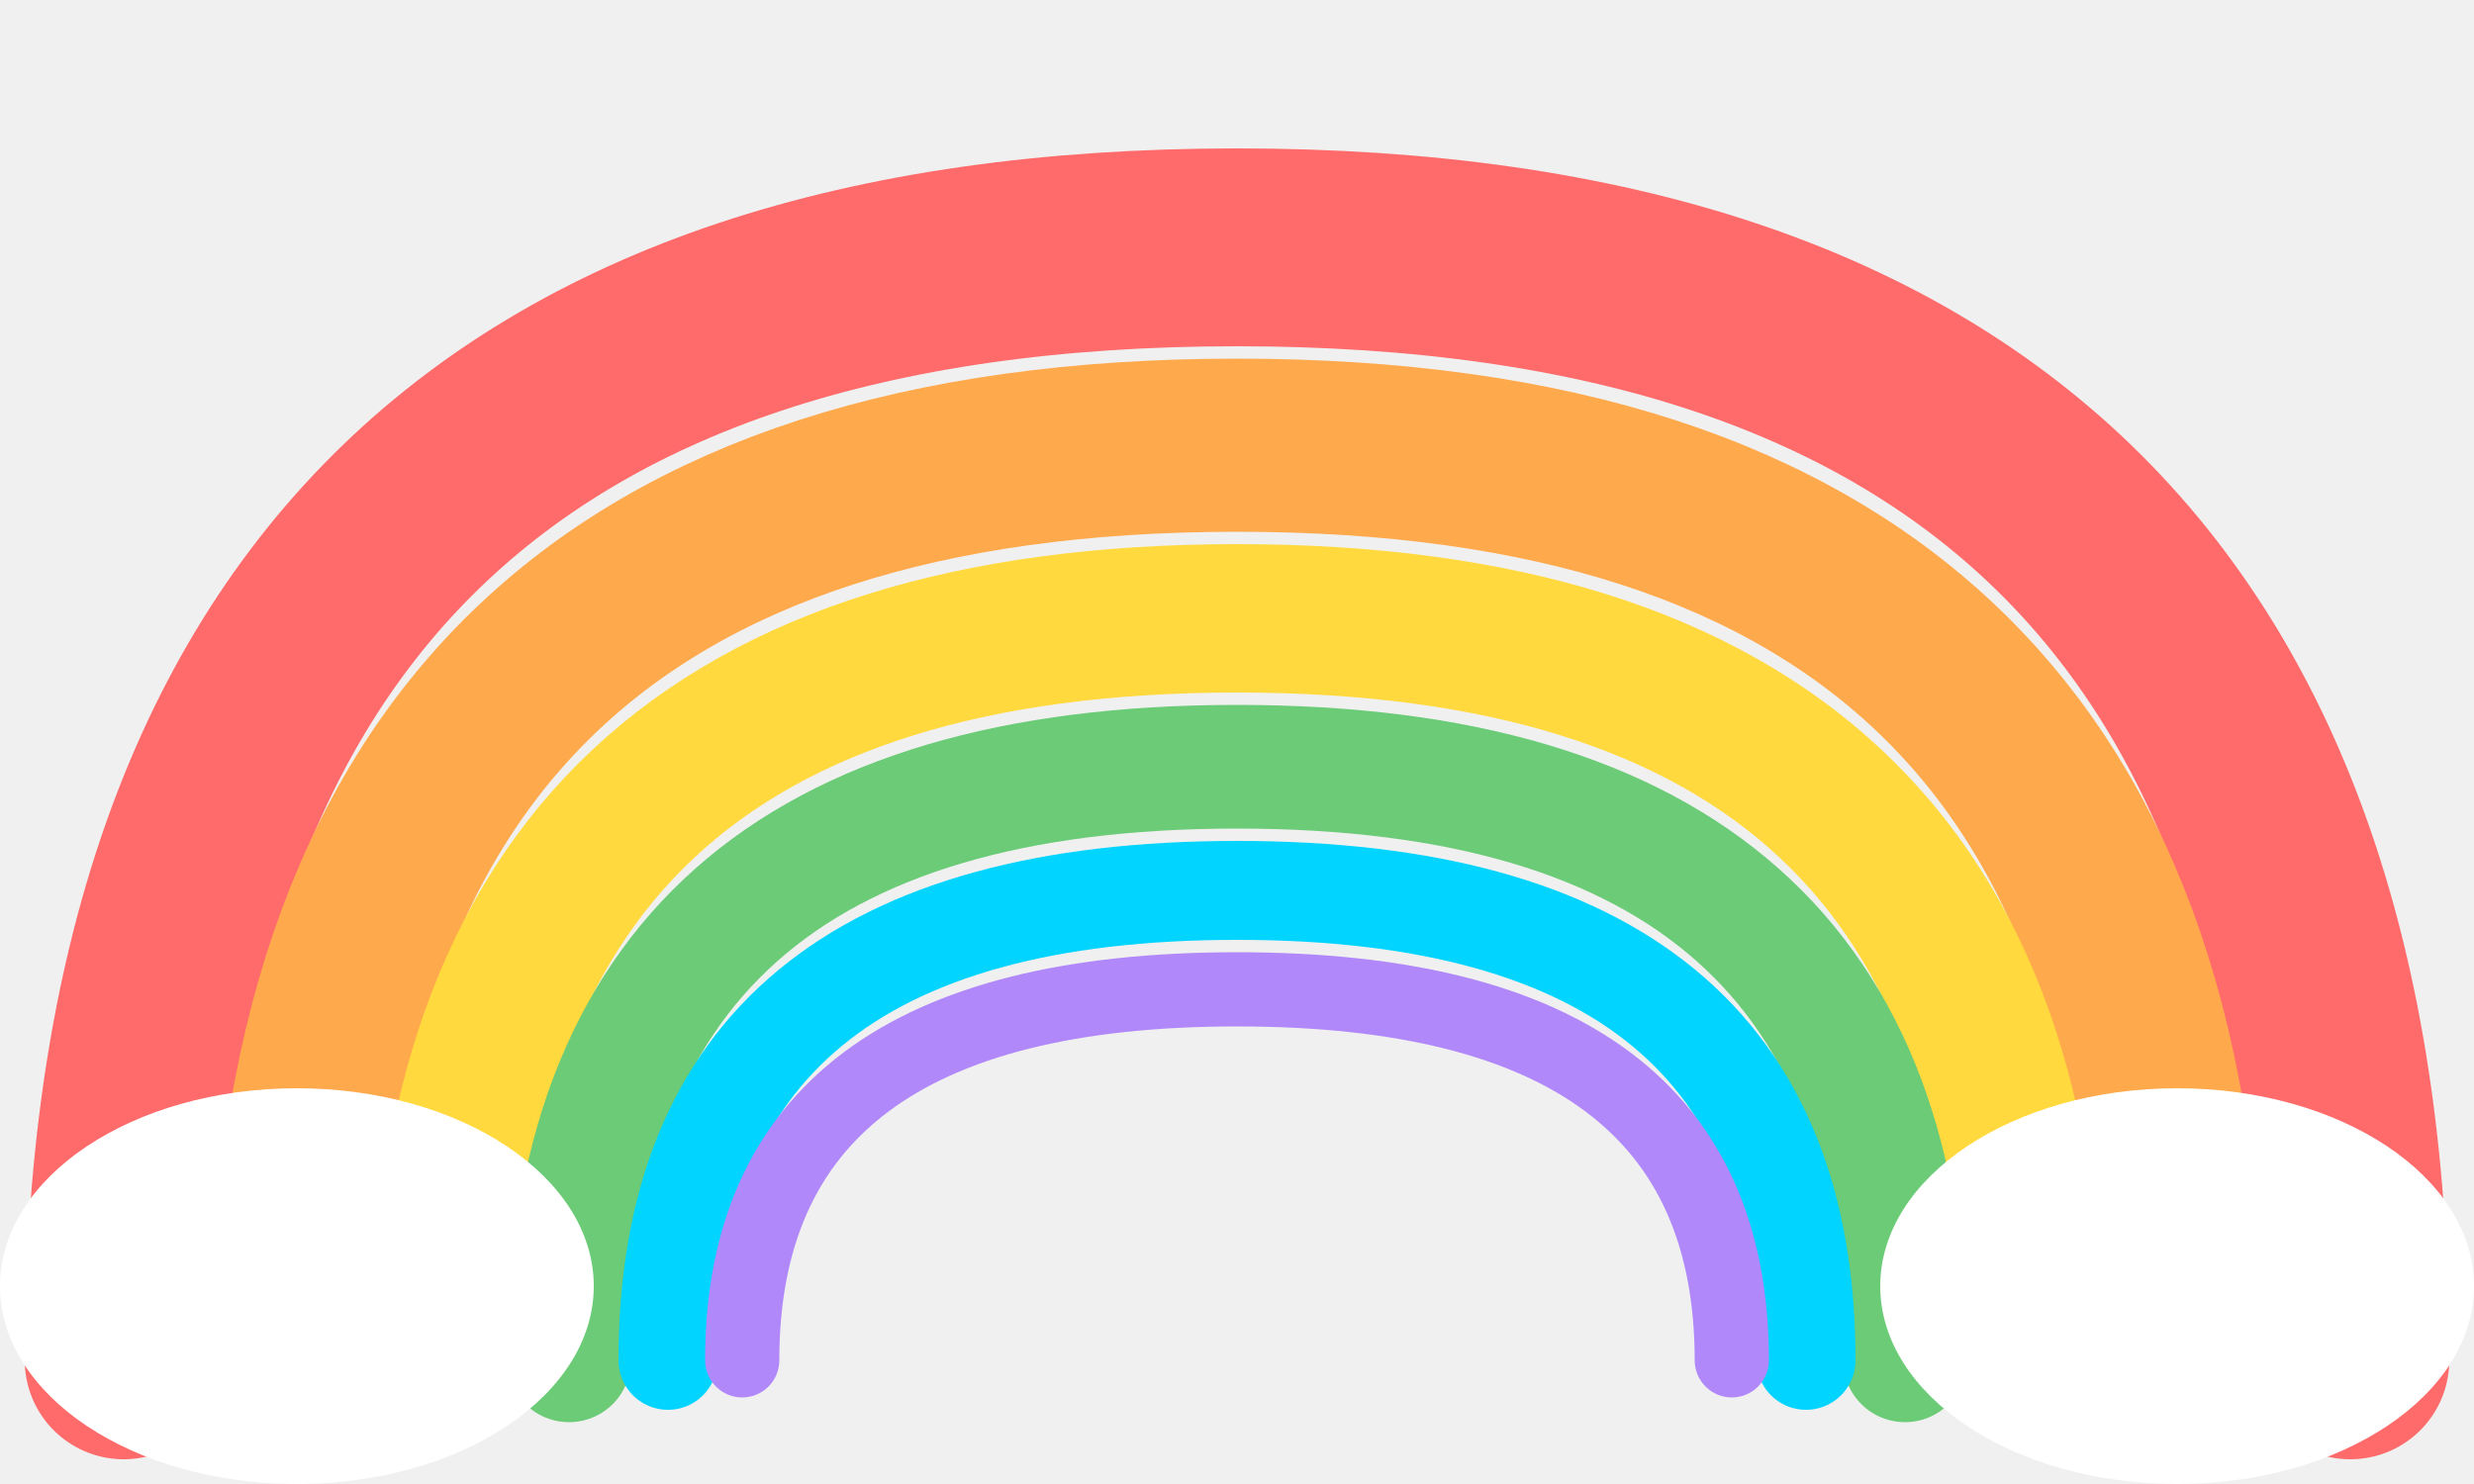
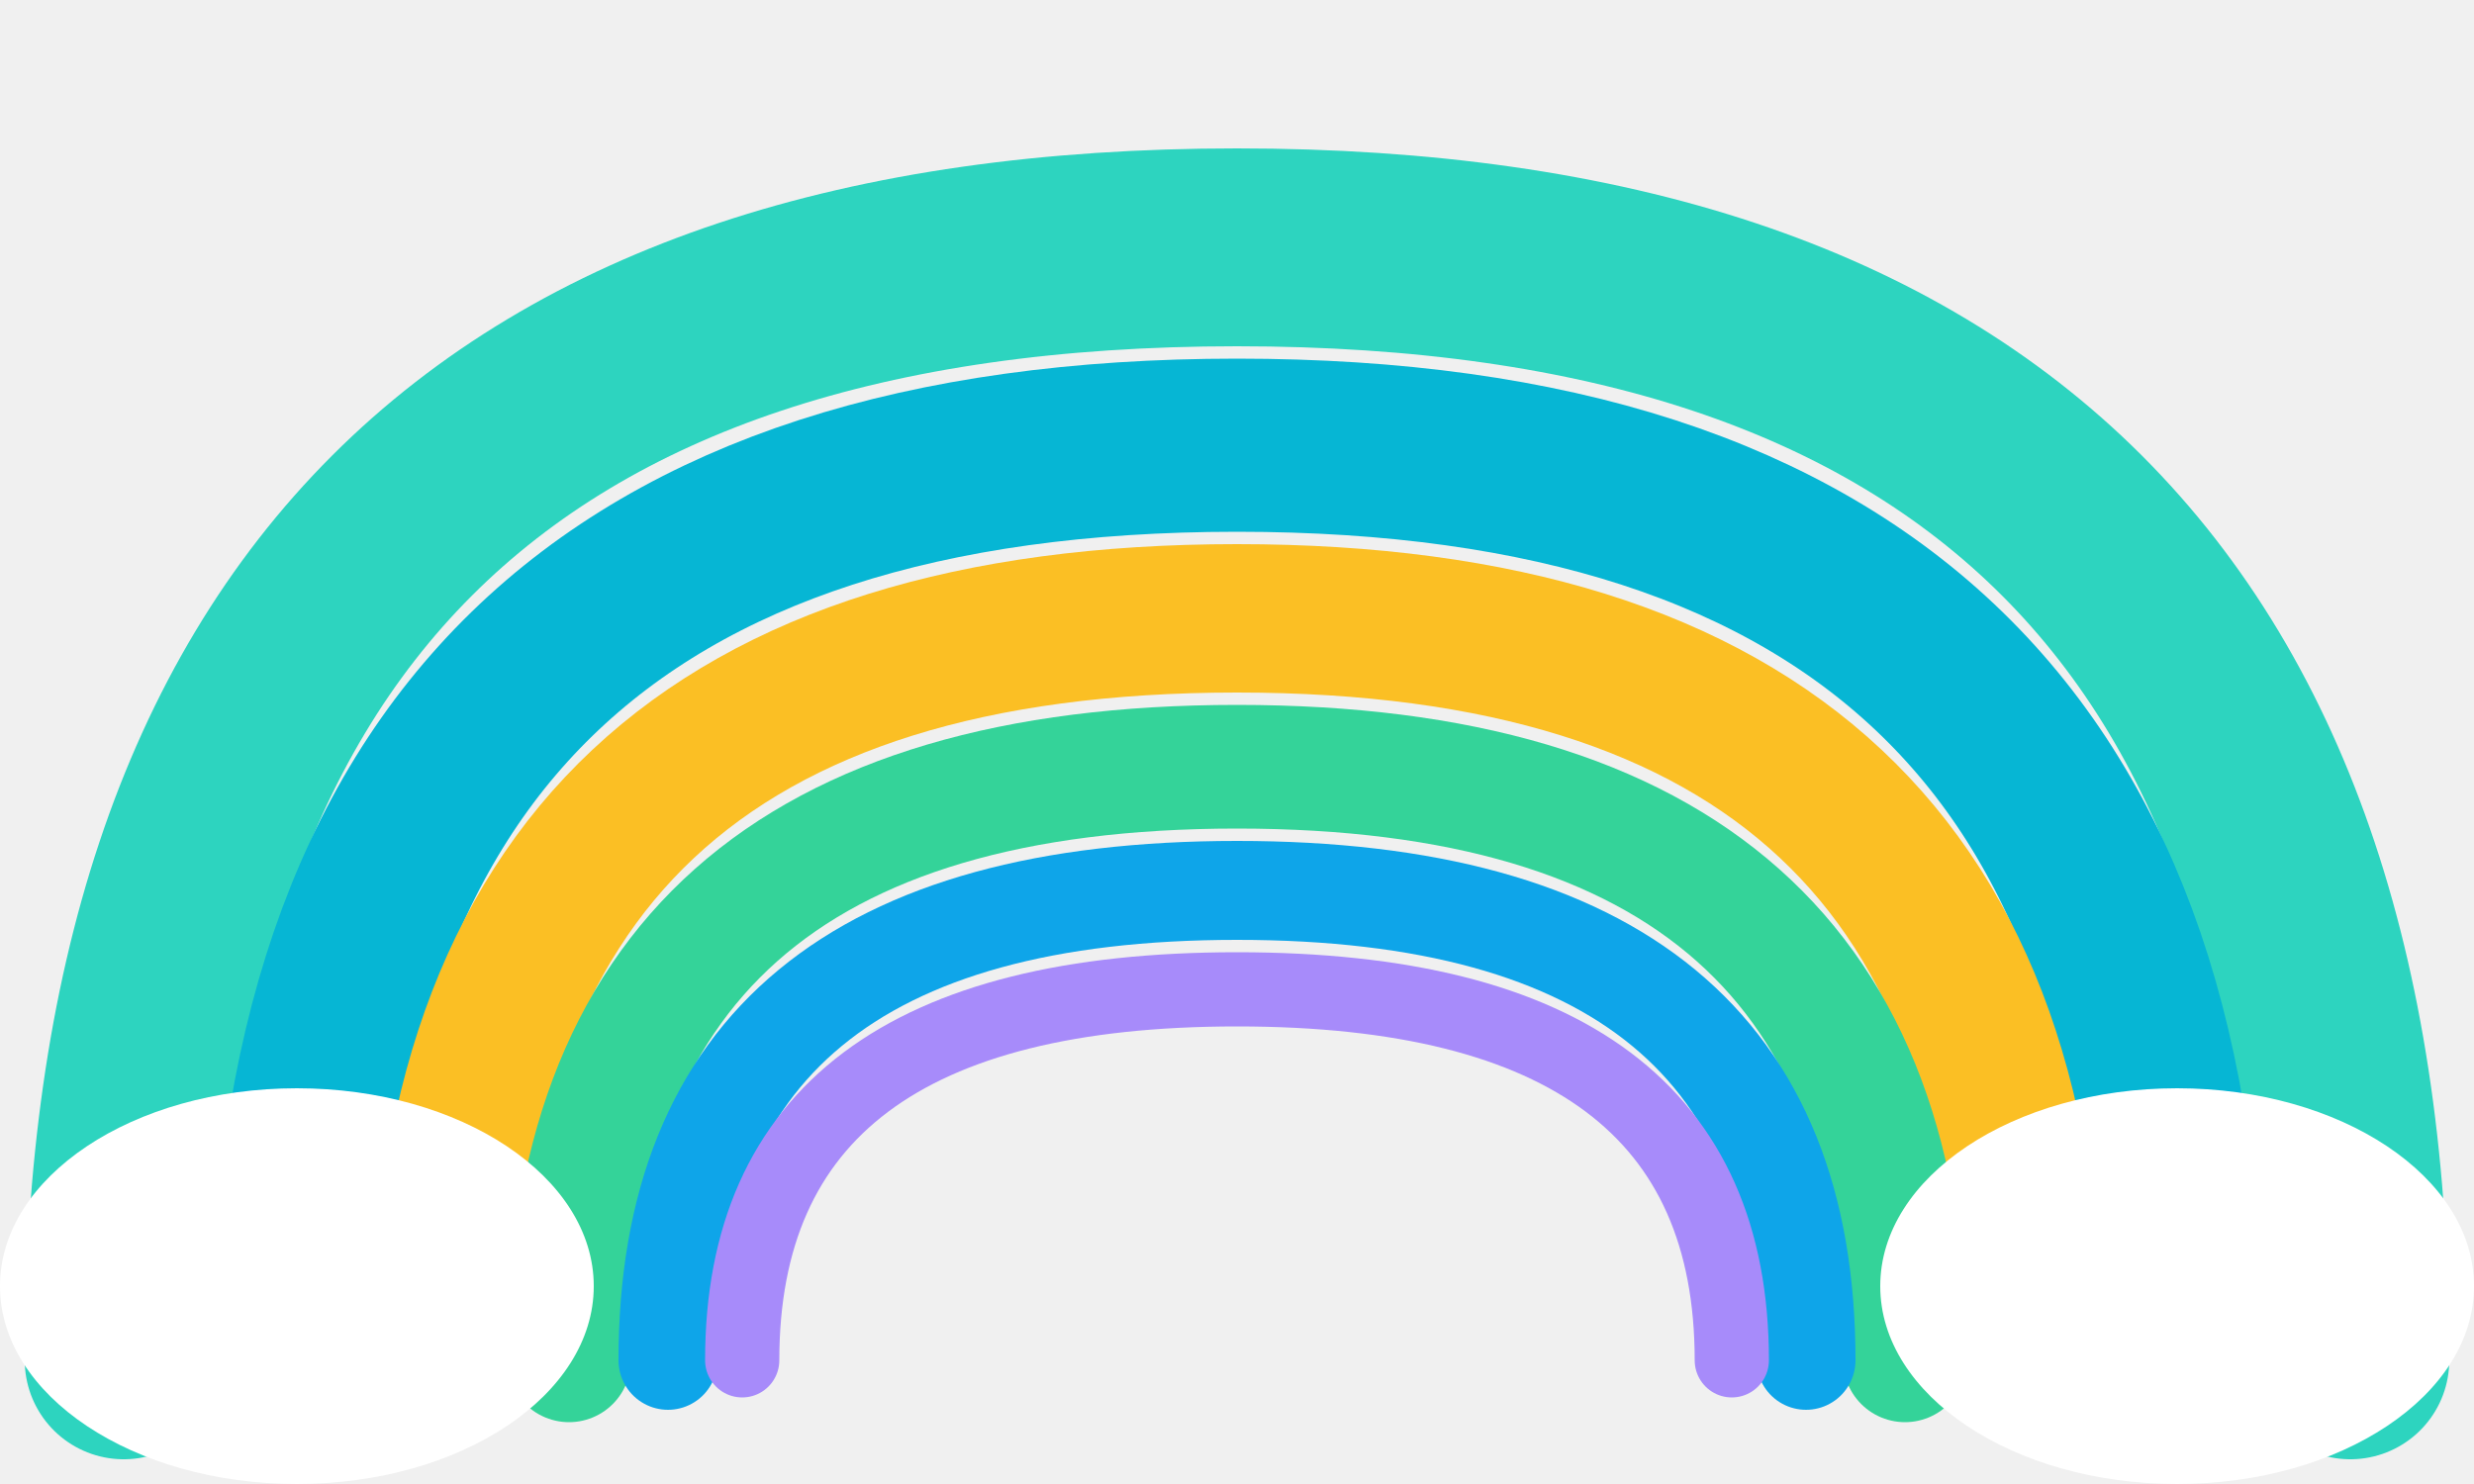
<svg xmlns="http://www.w3.org/2000/svg" viewBox="0 0 100 60">
-   <path d="M5 55 Q5 10 50 10 Q95 10 95 55" fill="none" stroke="#FF6B6B" stroke-width="8" stroke-linecap="round" />
-   <path d="M12 55 Q12 18 50 18 Q88 18 88 55" fill="none" stroke="#FFA94D" stroke-width="7" stroke-linecap="round" />
-   <path d="M18 55 Q18 25 50 25 Q82 25 82 55" fill="none" stroke="#FFD93D" stroke-width="6" stroke-linecap="round" />
-   <path d="M23 55 Q23 31 50 31 Q77 31 77 55" fill="none" stroke="#6BCB77" stroke-width="5" stroke-linecap="round" />
-   <path d="M27 55 Q27 36 50 36 Q73 36 73 55" fill="none" stroke="#00D4FF" stroke-width="4" stroke-linecap="round" />
-   <path d="M30 55 Q30 40 50 40 Q70 40 70 55" fill="none" stroke="#B088F9" stroke-width="3" stroke-linecap="round" />
+   <path d="M5 55 Q5 10 50 10 Q95 10 95 55" fill="none" stroke="#2DD4BF" stroke-width="8" stroke-linecap="round" />
+   <path d="M12 55 Q12 18 50 18 Q88 18 88 55" fill="none" stroke="#06B6D4" stroke-width="7" stroke-linecap="round" />
+   <path d="M18 55 Q18 25 50 25 Q82 25 82 55" fill="none" stroke="#FBBF24" stroke-width="6" stroke-linecap="round" />
+   <path d="M23 55 Q23 31 50 31 Q77 31 77 55" fill="none" stroke="#34D399" stroke-width="5" stroke-linecap="round" />
+   <path d="M27 55 Q27 36 50 36 Q73 36 73 55" fill="none" stroke="#0EA5E9" stroke-width="4" stroke-linecap="round" />
+   <path d="M30 55 Q30 40 50 40 Q70 40 70 55" fill="none" stroke="#A78BFA" stroke-width="3" stroke-linecap="round" />
  <ellipse cx="12" cy="52" rx="12" ry="8" fill="white" />
  <ellipse cx="88" cy="52" rx="12" ry="8" fill="white" />
</svg>
